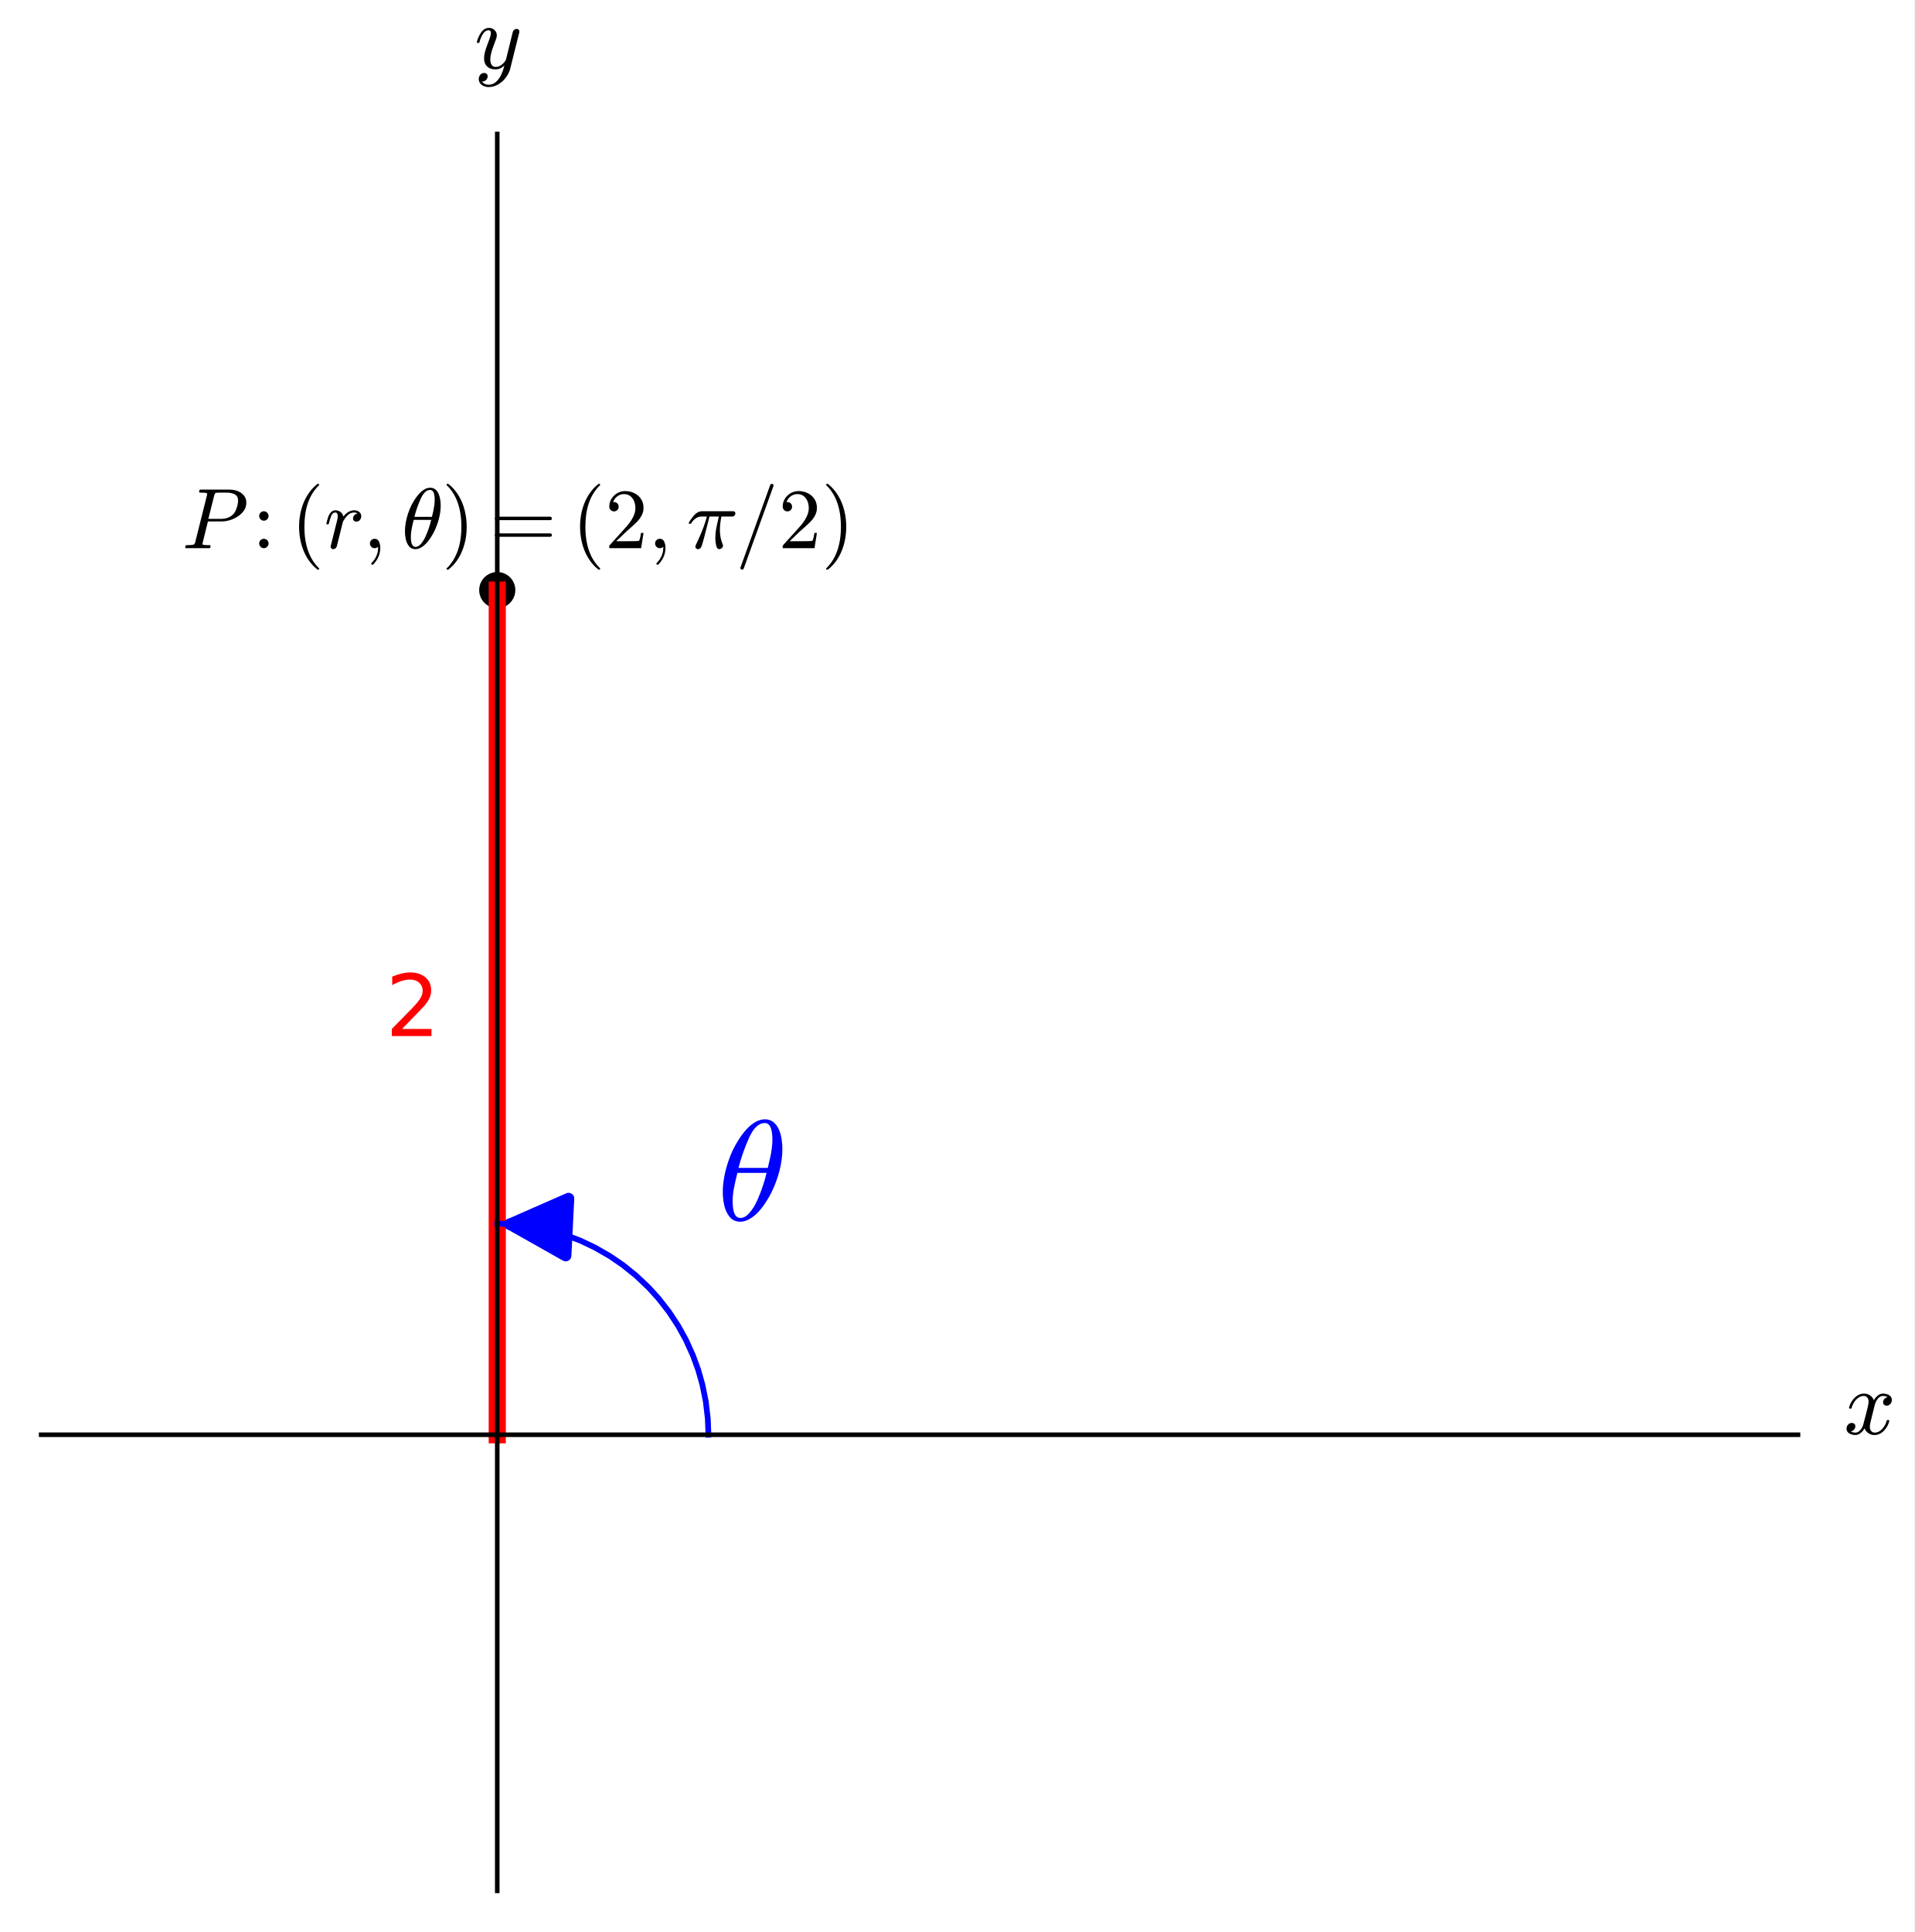
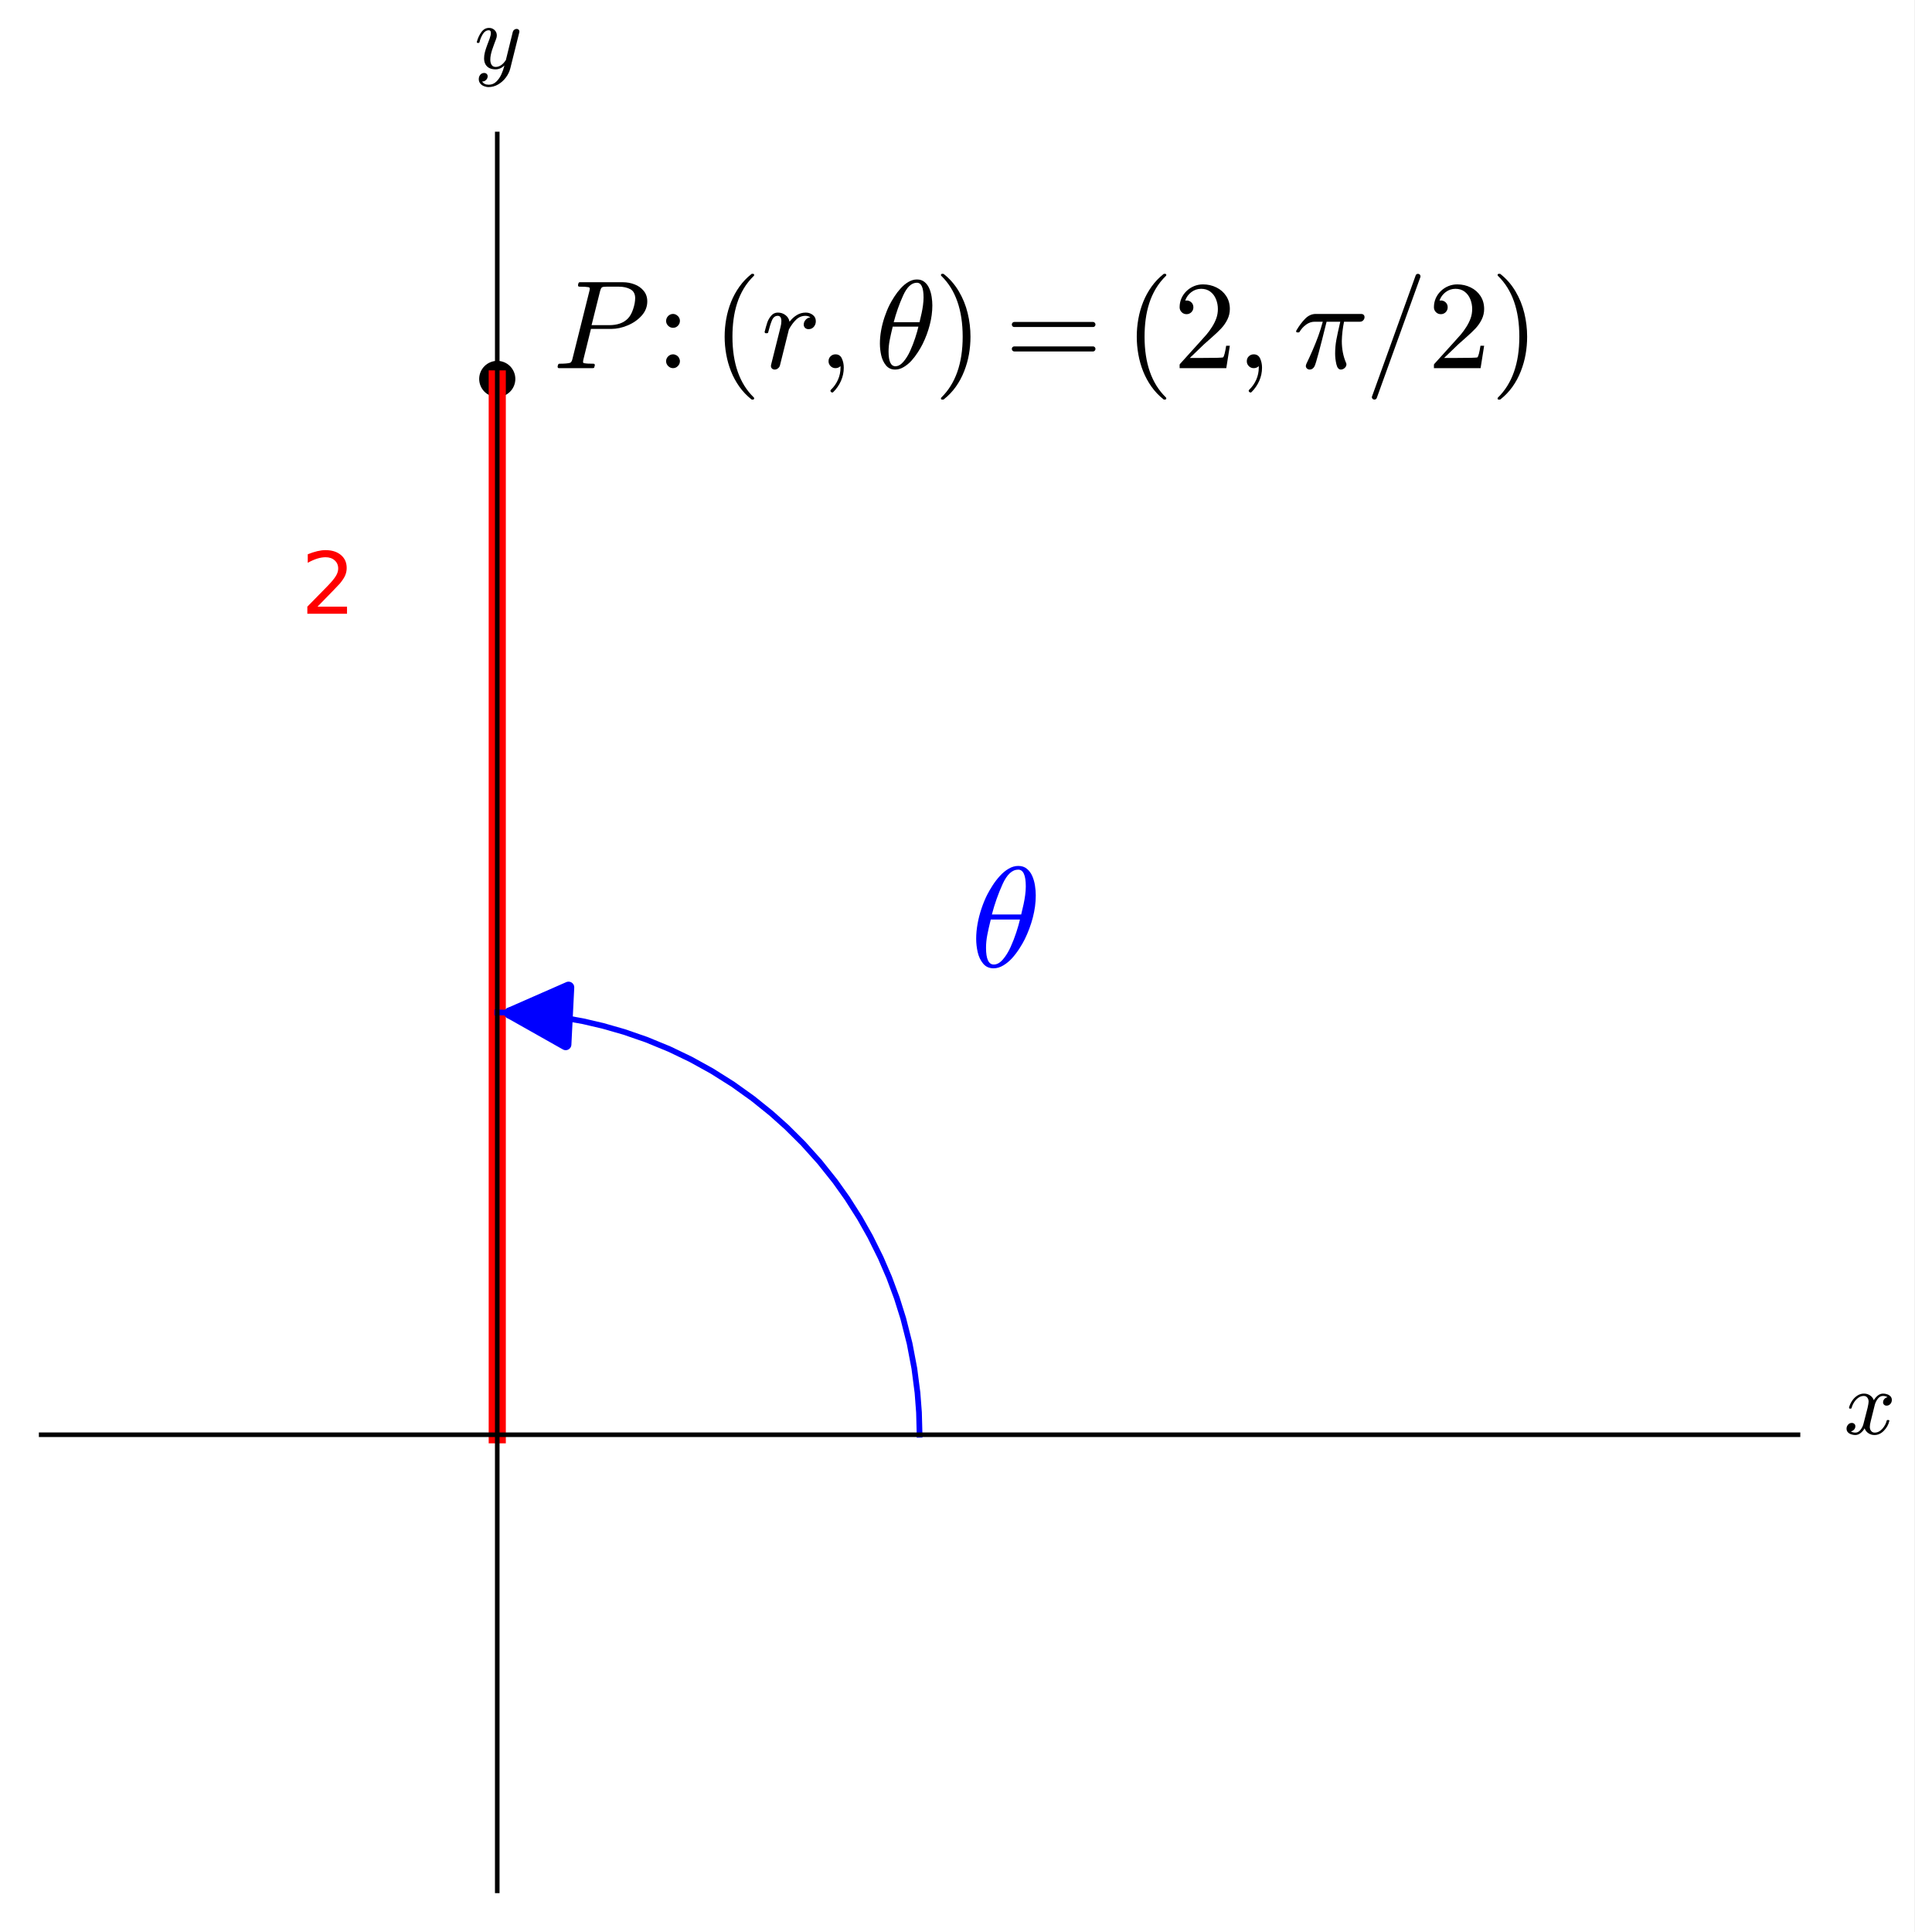
<svg xmlns="http://www.w3.org/2000/svg" xmlns:xlink="http://www.w3.org/1999/xlink" width="334.9pt" height="338.002pt" viewBox="0 0 334.9 338.002" version="1.1">
  <defs>
    <style type="text/css">*{stroke-linejoin: round; stroke-linecap: butt}</style>
  </defs>
  <g id="figure_1">
    <g id="patch_1">
      <path d="M -0 338.002  L 334.9 338.002  L 334.9 0  L -0 0  z " style="fill: #ffffff" />
    </g>
    <g id="axes_1">
      <g id="patch_2">
        <path d="M 7.2 330.803  L 314.56 330.803  L 314.56 23.442  L 7.2 23.442  z " style="fill: #ffffff" />
      </g>
      <g id="PathCollection_1">
-         <path d="M 86.995 106.4  C 87.834 106.4 88.638 106.067 89.231 105.474  C 89.824 104.881 90.158 104.077 90.158 103.238  C 90.158 102.399 89.824 101.595 89.231 101.002  C 88.638 100.409 87.834 100.076 86.995 100.076  C 86.157 100.076 85.352 100.409 84.759 101.002  C 84.166 101.595 83.833 102.399 83.833 103.238  C 83.833 104.077 84.166 104.881 84.759 105.474  C 85.352 106.067 86.157 106.4 86.995 106.4  z " clip-path="url(#pa0d9810b35)" />
+         <path d="M 86.995 69.458  C 87.834 69.458 88.638 69.125 89.231 68.532  C 89.824 67.939 90.158 67.134 90.158 66.296  C 90.158 65.457 89.824 64.653 89.231 64.06  C 88.638 63.466 87.834 63.133 86.995 63.133  C 86.157 63.133 85.352 63.466 84.759 64.06  C 84.166 64.653 83.833 65.457 83.833 66.296  C 83.833 67.134 84.166 67.939 84.759 68.532  C 85.352 69.125 86.157 69.458 86.995 69.458  z " clip-path="url(#pd9a09d46f3)" />
      </g>
      <g id="matplotlib.axis_1">
        <g id="text_1">
          <g transform="translate(322.56 251.0071) scale(0.16 -0.16)">
            <defs>
              <path id="Cmmi10-78" d="M 500 184  Q 613 97 819 97  Q 1019 97 1172 289  Q 1325 481 1381 709  L 1672 1844  Q 1741 2153 1741 2266  Q 1741 2425 1652 2544  Q 1563 2663 1403 2663  Q 1200 2663 1022 2536  Q 844 2409 722 2214  Q 600 2019 550 1819  Q 538 1778 500 1778  L 422 1778  Q 372 1778 372 1838  L 372 1856  Q 434 2094 584 2320  Q 734 2547 951 2687  Q 1169 2828 1416 2828  Q 1650 2828 1839 2703  Q 2028 2578 2106 2363  Q 2216 2559 2386 2693  Q 2556 2828 2759 2828  Q 2897 2828 3040 2779  Q 3184 2731 3275 2631  Q 3366 2531 3366 2381  Q 3366 2219 3261 2101  Q 3156 1984 2994 1984  Q 2891 1984 2822 2050  Q 2753 2116 2753 2216  Q 2753 2350 2845 2451  Q 2938 2553 3066 2572  Q 2950 2663 2747 2663  Q 2541 2663 2389 2472  Q 2238 2281 2175 2047  L 1894 916  Q 1825 659 1825 494  Q 1825 331 1917 214  Q 2009 97 2163 97  Q 2463 97 2698 361  Q 2934 625 3009 941  Q 3022 978 3059 978  L 3138 978  Q 3163 978 3178 961  Q 3194 944 3194 922  Q 3194 916 3188 903  Q 3097 522 2806 225  Q 2516 -72 2150 -72  Q 1916 -72 1727 54  Q 1538 181 1459 397  Q 1359 209 1182 68  Q 1006 -72 806 -72  Q 669 -72 523 -23  Q 378 25 287 125  Q 197 225 197 378  Q 197 528 301 651  Q 406 775 563 775  Q 669 775 741 711  Q 813 647 813 544  Q 813 409 723 309  Q 634 209 500 184  z " transform="scale(0.015625)" />
            </defs>
            <use xlink:href="#Cmmi10-78" transform="translate(0 0.8125)" />
          </g>
        </g>
      </g>
      <g id="matplotlib.axis_2">
        <g id="text_2">
          <g transform="translate(82.99538 12.0825) scale(0.16 -0.16)">
            <defs>
              <path id="Cmmi10-79" d="M 538 -916  Q 672 -1147 1006 -1147  Q 1309 -1147 1531 -934  Q 1753 -722 1889 -420  Q 2025 -119 2100 197  Q 1816 -72 1484 -72  Q 1231 -72 1053 15  Q 875 103 776 276  Q 678 450 678 697  Q 678 906 734 1126  Q 791 1347 892 1617  Q 994 1888 1069 2088  Q 1153 2322 1153 2472  Q 1153 2663 1013 2663  Q 759 2663 595 2402  Q 431 2141 353 1819  Q 341 1778 300 1778  L 225 1778  Q 172 1778 172 1838  L 172 1856  Q 275 2238 487 2533  Q 700 2828 1025 2828  Q 1253 2828 1411 2678  Q 1569 2528 1569 2297  Q 1569 2178 1516 2047  Q 1488 1969 1388 1706  Q 1288 1444 1234 1272  Q 1181 1100 1147 934  Q 1113 769 1113 603  Q 1113 391 1203 244  Q 1294 97 1491 97  Q 1888 97 2203 581  L 2688 2553  Q 2709 2638 2787 2698  Q 2866 2759 2956 2759  Q 3034 2759 3092 2709  Q 3150 2659 3150 2578  Q 3150 2541 3144 2528  L 2509 -19  Q 2425 -347 2200 -647  Q 1975 -947 1658 -1130  Q 1341 -1313 997 -1313  Q 831 -1313 668 -1248  Q 506 -1184 406 -1056  Q 306 -928 306 -756  Q 306 -581 409 -453  Q 513 -325 684 -325  Q 788 -325 858 -389  Q 928 -453 928 -556  Q 928 -703 818 -812  Q 709 -922 563 -922  Q 556 -919 550 -917  Q 544 -916 538 -916  z " transform="scale(0.015625)" />
            </defs>
            <use xlink:href="#Cmmi10-79" transform="translate(0 0.8125)" />
          </g>
        </g>
      </g>
      <g id="line2d_1">
-         <path d="M 86.995 251.007  L 86.995 103.238  " clip-path="url(#pa0d9810b35)" style="fill: none; stroke: #ff0000; stroke-width: 3; stroke-linecap: square" />
+         <path d="M 86.995 251.007  L 86.995 66.296  " clip-path="url(#pd9a09d46f3)" style="fill: none; stroke: #ff0000; stroke-width: 3; stroke-linecap: square" />
      </g>
      <g id="line2d_2">
-         <path d="M 123.938 251.007  L 123.832 248.214  L 123.469 245.139  L 122.884 242.249  L 122.143 239.633  L 121.232 237.128  L 119.976 234.363  L 118.627 231.924  L 117.065 229.547  L 115.255 227.214  L 113.478 225.251  L 111.293 223.179  L 108.989 221.325  L 106.702 219.76  L 104.049 218.236  L 101.516 217.038  L 98.718 215.974  L 96.078 215.199  L 93.184 214.587  L 90.127 214.198  L 87.238 214.066  L 86.995 214.065  L 86.995 214.065  " clip-path="url(#pa0d9810b35)" style="fill: none; stroke: #0000ff; stroke-linecap: square" />
+         <path d="M 160.88 251.007  L 160.777 247.108  L 160.513 243.654  L 159.962 239.394  L 159.137 235.055  L 158.027 230.675  L 156.897 227.077  L 155.563 223.485  L 154.077 220.039  L 152.243 216.342  L 150.406 213.085  L 148.228 209.662  L 146.093 206.663  L 143.388 203.27  L 140.499 200.054  L 137.621 197.193  L 134.925 194.778  L 131.698 192.18  L 128.234 189.702  L 124.539 187.372  L 120.837 185.328  L 117.157 183.559  L 113.09 181.884  L 109.202 180.539  L 105.482 179.473  L 102.053 178.673  L 98.186 177.975  L 94.024 177.458  L 89.52 177.166  L 86.995 177.123  L 86.995 177.123  " clip-path="url(#pd9a09d46f3)" style="fill: none; stroke: #0000ff; stroke-linecap: square" />
      </g>
      <g id="patch_3">
-         <path d="M 90.683 214.249  Q 88.839 214.157 89.229 214.177  " clip-path="url(#pa0d9810b35)" style="fill: none; stroke: #0000ff; stroke-width: 2; stroke-linecap: round" />
-         <path d="M 98.966 219.67  L 89.229 214.177  L 99.466 209.683  z " clip-path="url(#pa0d9810b35)" style="fill: #0000ff; stroke: #0000ff; stroke-width: 2; stroke-linecap: round" />
+         <path d="M 94.372 177.492  Q 90.683 177.307 89.229 177.234  " clip-path="url(#pd9a09d46f3)" style="fill: none; stroke: #0000ff; stroke-width: 2; stroke-linecap: round" />
+         <path d="M 98.966 182.728  L 89.229 177.234  L 99.466 172.74  z " clip-path="url(#pd9a09d46f3)" style="fill: #0000ff; stroke: #0000ff; stroke-width: 2; stroke-linecap: round" />
      </g>
      <g id="patch_4">
        <path d="M 86.995 330.803  L 86.995 23.442  " style="fill: none; stroke: #000000; stroke-width: 0.8; stroke-linejoin: miter; stroke-linecap: square" />
      </g>
      <g id="patch_5">
        <path d="M 7.2 251.007  L 314.56 251.007  " style="fill: none; stroke: #000000; stroke-width: 0.8; stroke-linejoin: miter; stroke-linecap: square" />
      </g>
      <g id="text_3">
-         <g style="fill: #ff0000" transform="translate(67.44659 181.2616) scale(0.15 -0.15)">
+         <g style="fill: #ff0000" transform="translate(52.66966 107.3769) scale(0.15 -0.15)">
          <defs>
            <path id="DejaVuSans-32" d="M 1228 531  L 3431 531  L 3431 0  L 469 0  L 469 531  Q 828 903 1448 1529  Q 2069 2156 2228 2338  Q 2531 2678 2651 2914  Q 2772 3150 2772 3378  Q 2772 3750 2511 3984  Q 2250 4219 1831 4219  Q 1534 4219 1204 4116  Q 875 4013 500 3803  L 500 4441  Q 881 4594 1212 4672  Q 1544 4750 1819 4750  Q 2544 4750 2975 4387  Q 3406 4025 3406 3419  Q 3406 3131 3298 2873  Q 3191 2616 2906 2266  Q 2828 2175 2409 1742  Q 1991 1309 1228 531  z " transform="scale(0.015625)" />
          </defs>
          <use xlink:href="#DejaVuSans-32" />
        </g>
      </g>
      <g id="text_4">
-         <g style="fill: #0000ff" transform="translate(125.4512 213.5748) scale(0.25 -0.25)">
+         <g style="fill: #0000ff" transform="translate(169.7819 169.244) scale(0.25 -0.25)">
          <defs>
            <path id="Cmmi10-b5" d="M 1031 -72  Q 741 -72 566 140  Q 391 353 323 653  Q 256 953 256 1247  L 256 1253  Q 256 1572 317 1915  Q 378 2259 493 2601  Q 609 2944 744 3213  Q 838 3400 986 3631  Q 1134 3863 1317 4064  Q 1500 4266 1711 4389  Q 1922 4513 2138 4513  L 2144 4513  Q 2375 4513 2529 4384  Q 2684 4256 2770 4056  Q 2856 3856 2890 3628  Q 2925 3400 2925 3194  Q 2925 2709 2794 2204  Q 2663 1700 2431 1228  Q 2344 1050 2189 809  Q 2034 569 1861 378  Q 1688 188 1472 58  Q 1256 -72 1038 -72  L 1031 -72  z M 1044 97  Q 1256 97 1451 323  Q 1647 550 1794 873  Q 1941 1197 2052 1536  Q 2163 1875 2216 2113  L 909 2113  Q 809 1709 753 1417  Q 697 1125 697 844  Q 697 97 1044 97  z M 959 2338  L 2272 2338  Q 2341 2619 2381 2808  Q 2422 2997 2450 3206  Q 2478 3416 2478 3597  Q 2478 4347 2138 4347  Q 1731 4347 1436 3692  Q 1141 3038 959 2338  z " transform="scale(0.015625)" />
          </defs>
          <use xlink:href="#Cmmi10-b5" transform="translate(0 0.484375)" />
        </g>
      </g>
      <g id="text_5">
-         <g transform="translate(31.81461 95.90519) scale(0.15 -0.15)">
+         <g transform="translate(96.69539 64.40712) scale(0.22 -0.22)">
          <defs>
            <path id="Cmmi10-50" d="M 313 0  Q 250 0 250 84  Q 253 100 262 139  Q 272 178 289 201  Q 306 225 331 225  Q 722 225 878 269  Q 959 297 997 441  L 1875 3956  Q 1888 4019 1888 4044  Q 1888 4113 1813 4122  Q 1691 4147 1350 4147  Q 1288 4147 1288 4231  Q 1291 4247 1300 4286  Q 1309 4325 1326 4348  Q 1344 4372 1369 4372  L 3578 4372  Q 3881 4372 4165 4264  Q 4450 4156 4631 3934  Q 4813 3713 4813 3397  Q 4813 2991 4527 2672  Q 4241 2353 3814 2175  Q 3388 1997 2988 1997  L 1947 1997  L 1556 416  Q 1544 353 1544 325  Q 1544 300 1551 283  Q 1559 266 1573 261  Q 1588 256 1619 250  Q 1741 225 2081 225  Q 2144 225 2144 141  Q 2122 50 2109 25  Q 2097 0 2034 0  L 313 0  z M 1978 2188  L 2875 2188  Q 3497 2188 3822 2522  Q 3988 2688 4092 3000  Q 4197 3313 4197 3566  Q 4197 3881 3956 4014  Q 3716 4147 3359 4147  L 2747 4147  Q 2572 4147 2515 4117  Q 2459 4088 2413 3928  L 1978 2188  z " transform="scale(0.015625)" />
            <path id="Cmr10-3a" d="M 538 353  Q 538 497 644 600  Q 750 703 891 703  Q 978 703 1062 656  Q 1147 609 1194 525  Q 1241 441 1241 353  Q 1241 213 1137 106  Q 1034 0 891 0  Q 750 0 644 106  Q 538 213 538 353  z M 538 2406  Q 538 2497 584 2578  Q 631 2659 714 2709  Q 797 2759 891 2759  Q 981 2759 1064 2709  Q 1147 2659 1194 2578  Q 1241 2497 1241 2406  Q 1241 2263 1139 2158  Q 1038 2053 891 2053  Q 747 2053 642 2158  Q 538 2263 538 2406  z " transform="scale(0.015625)" />
            <path id="Cmr10-28" d="M 1984 -1588  Q 1628 -1306 1370 -942  Q 1113 -578 948 -165  Q 784 247 703 697  Q 622 1147 622 1600  Q 622 2059 703 2509  Q 784 2959 951 3375  Q 1119 3791 1378 4153  Q 1638 4516 1984 4788  Q 1984 4800 2016 4800  L 2075 4800  Q 2094 4800 2109 4783  Q 2125 4766 2125 4744  Q 2125 4716 2113 4703  Q 1800 4397 1592 4047  Q 1384 3697 1257 3301  Q 1131 2906 1075 2482  Q 1019 2059 1019 1600  Q 1019 -434 2106 -1491  Q 2125 -1509 2125 -1544  Q 2125 -1559 2108 -1579  Q 2091 -1600 2075 -1600  L 2016 -1600  Q 1984 -1600 1984 -1588  z " transform="scale(0.015625)" />
            <path id="Cmmi10-72" d="M 494 109  Q 494 147 500 166  L 978 2075  Q 1025 2253 1025 2388  Q 1025 2663 838 2663  Q 638 2663 541 2423  Q 444 2184 353 1819  Q 353 1800 334 1789  Q 316 1778 300 1778  L 225 1778  Q 203 1778 187 1801  Q 172 1825 172 1844  Q 241 2122 305 2315  Q 369 2509 505 2668  Q 641 2828 844 2828  Q 1066 2828 1233 2700  Q 1400 2572 1441 2363  Q 1603 2575 1811 2701  Q 2019 2828 2266 2828  Q 2469 2828 2623 2709  Q 2778 2591 2778 2388  Q 2778 2225 2676 2104  Q 2575 1984 2406 1984  Q 2303 1984 2233 2048  Q 2163 2113 2163 2216  Q 2163 2356 2266 2467  Q 2369 2578 2503 2578  Q 2400 2663 2253 2663  Q 1978 2663 1775 2467  Q 1572 2272 1409 1972  L 953 141  Q 931 53 854 -9  Q 778 -72 684 -72  Q 606 -72 550 -22  Q 494 28 494 109  z " transform="scale(0.015625)" />
            <path id="Cmmi10-3b" d="M 634 -1153  Q 634 -1125 659 -1100  Q 891 -878 1019 -587  Q 1147 -297 1147 25  L 1147 103  Q 1044 0 891 0  Q 744 0 641 103  Q 538 206 538 353  Q 538 503 641 603  Q 744 703 891 703  Q 1119 703 1216 492  Q 1313 281 1313 25  Q 1313 -331 1170 -651  Q 1028 -972 769 -1228  Q 744 -1241 728 -1241  Q 697 -1241 665 -1212  Q 634 -1184 634 -1153  z " transform="scale(0.015625)" />
            <path id="Cmr10-29" d="M 416 -1600  Q 359 -1600 359 -1544  Q 359 -1516 372 -1503  Q 1466 -434 1466 1600  Q 1466 3634 384 4691  Q 359 4706 359 4744  Q 359 4766 376 4783  Q 394 4800 416 4800  L 475 4800  Q 494 4800 506 4788  Q 966 4425 1272 3906  Q 1578 3388 1720 2800  Q 1863 2213 1863 1600  Q 1863 1147 1786 708  Q 1709 269 1542 -157  Q 1375 -584 1119 -945  Q 863 -1306 506 -1588  Q 494 -1600 475 -1600  L 416 -1600  z " transform="scale(0.015625)" />
            <path id="Cmr10-3d" d="M 481 850  Q 428 850 393 890  Q 359 931 359 978  Q 359 1031 393 1068  Q 428 1106 481 1106  L 4500 1106  Q 4547 1106 4581 1068  Q 4616 1031 4616 978  Q 4616 931 4581 890  Q 4547 850 4500 850  L 481 850  z M 481 2094  Q 428 2094 393 2131  Q 359 2169 359 2222  Q 359 2269 393 2309  Q 428 2350 481 2350  L 4500 2350  Q 4547 2350 4581 2309  Q 4616 2269 4616 2222  Q 4616 2169 4581 2131  Q 4547 2094 4500 2094  L 481 2094  z " transform="scale(0.015625)" />
            <path id="Cmr10-32" d="M 319 0  L 319 172  Q 319 188 331 206  L 1325 1306  Q 1550 1550 1690 1715  Q 1831 1881 1968 2097  Q 2106 2313 2186 2536  Q 2266 2759 2266 3009  Q 2266 3272 2169 3511  Q 2072 3750 1880 3894  Q 1688 4038 1416 4038  Q 1138 4038 916 3870  Q 694 3703 603 3438  Q 628 3444 672 3444  Q 816 3444 917 3347  Q 1019 3250 1019 3097  Q 1019 2950 917 2848  Q 816 2747 672 2747  Q 522 2747 420 2851  Q 319 2956 319 3097  Q 319 3338 409 3548  Q 500 3759 670 3923  Q 841 4088 1055 4175  Q 1269 4263 1509 4263  Q 1875 4263 2190 4108  Q 2506 3953 2690 3670  Q 2875 3388 2875 3009  Q 2875 2731 2753 2481  Q 2631 2231 2440 2026  Q 2250 1822 1953 1562  Q 1656 1303 1563 1216  L 838 519  L 1453 519  Q 1906 519 2211 526  Q 2516 534 2534 550  Q 2609 631 2688 1141  L 2875 1141  L 2694 0  L 319 0  z " transform="scale(0.015625)" />
            <path id="Cmmi10-bc" d="M 647 109  Q 647 144 672 213  Q 850 584 1004 942  Q 1159 1300 1282 1639  Q 1406 1978 1509 2363  L 1100 2363  Q 866 2363 662 2216  Q 459 2069 325 1844  Q 313 1819 288 1819  L 213 1819  Q 153 1819 153 1881  Q 153 1894 166 1919  Q 375 2275 614 2517  Q 853 2759 1153 2759  L 3475 2759  Q 3541 2759 3587 2715  Q 3634 2672 3634 2597  Q 3634 2503 3567 2433  Q 3500 2363 3406 2363  L 2591 2363  Q 2488 1859 2478 1381  Q 2478 766 2694 269  Q 2713 231 2713 191  Q 2713 122 2672 62  Q 2631 3 2567 -34  Q 2503 -72 2431 -72  Q 2263 -72 2200 203  Q 2138 478 2138 738  Q 2138 1103 2200 1442  Q 2263 1781 2400 2363  L 1703 2363  Q 1197 313 1094 103  Q 1003 -72 844 -72  Q 766 -72 706 -20  Q 647 31 647 109  z " transform="scale(0.015625)" />
            <path id="Cmmi10-3d" d="M 359 -1472  Q 359 -1453 366 -1447  L 2591 4722  Q 2603 4759 2634 4779  Q 2666 4800 2706 4800  Q 2763 4800 2798 4765  Q 2834 4731 2834 4672  L 2834 4647  L 609 -1522  Q 572 -1600 488 -1600  Q 434 -1600 396 -1562  Q 359 -1525 359 -1472  z " transform="scale(0.015625)" />
          </defs>
          <use xlink:href="#Cmmi10-50" />
          <use xlink:href="#Cmr10-3a" transform="translate(81.76758 0)" />
          <use xlink:href="#Cmr10-28" transform="translate(127.0117 0)" />
          <use xlink:href="#Cmmi10-72" transform="translate(165.8301 0)" />
          <use xlink:href="#Cmmi10-3b" transform="translate(210.9473 0)" />
          <use xlink:href="#Cmmi10-b5" transform="translate(256.1914 0)" />
          <use xlink:href="#Cmr10-29" transform="translate(303.1152 0)" />
          <use xlink:href="#Cmr10-3d" transform="translate(359.4922 0)" />
          <use xlink:href="#Cmr10-28" transform="translate(454.7363 0)" />
          <use xlink:href="#Cmr10-32" transform="translate(493.5547 0)" />
          <use xlink:href="#Cmmi10-3b" transform="translate(543.5547 0)" />
          <use xlink:href="#Cmmi10-bc" transform="translate(588.7988 0)" />
          <use xlink:href="#Cmmi10-3d" transform="translate(645.7812 0)" />
          <use xlink:href="#Cmr10-32" transform="translate(695.7812 0)" />
          <use xlink:href="#Cmr10-29" transform="translate(745.7812 0)" />
        </g>
      </g>
    </g>
  </g>
  <defs>
-     <clipPath id="pa0d9810b35">
+     <clipPath id="pd9a09d46f3">
      <rect x="7.2" y="23.442" width="307.36" height="307.36" />
    </clipPath>
  </defs>
</svg>
